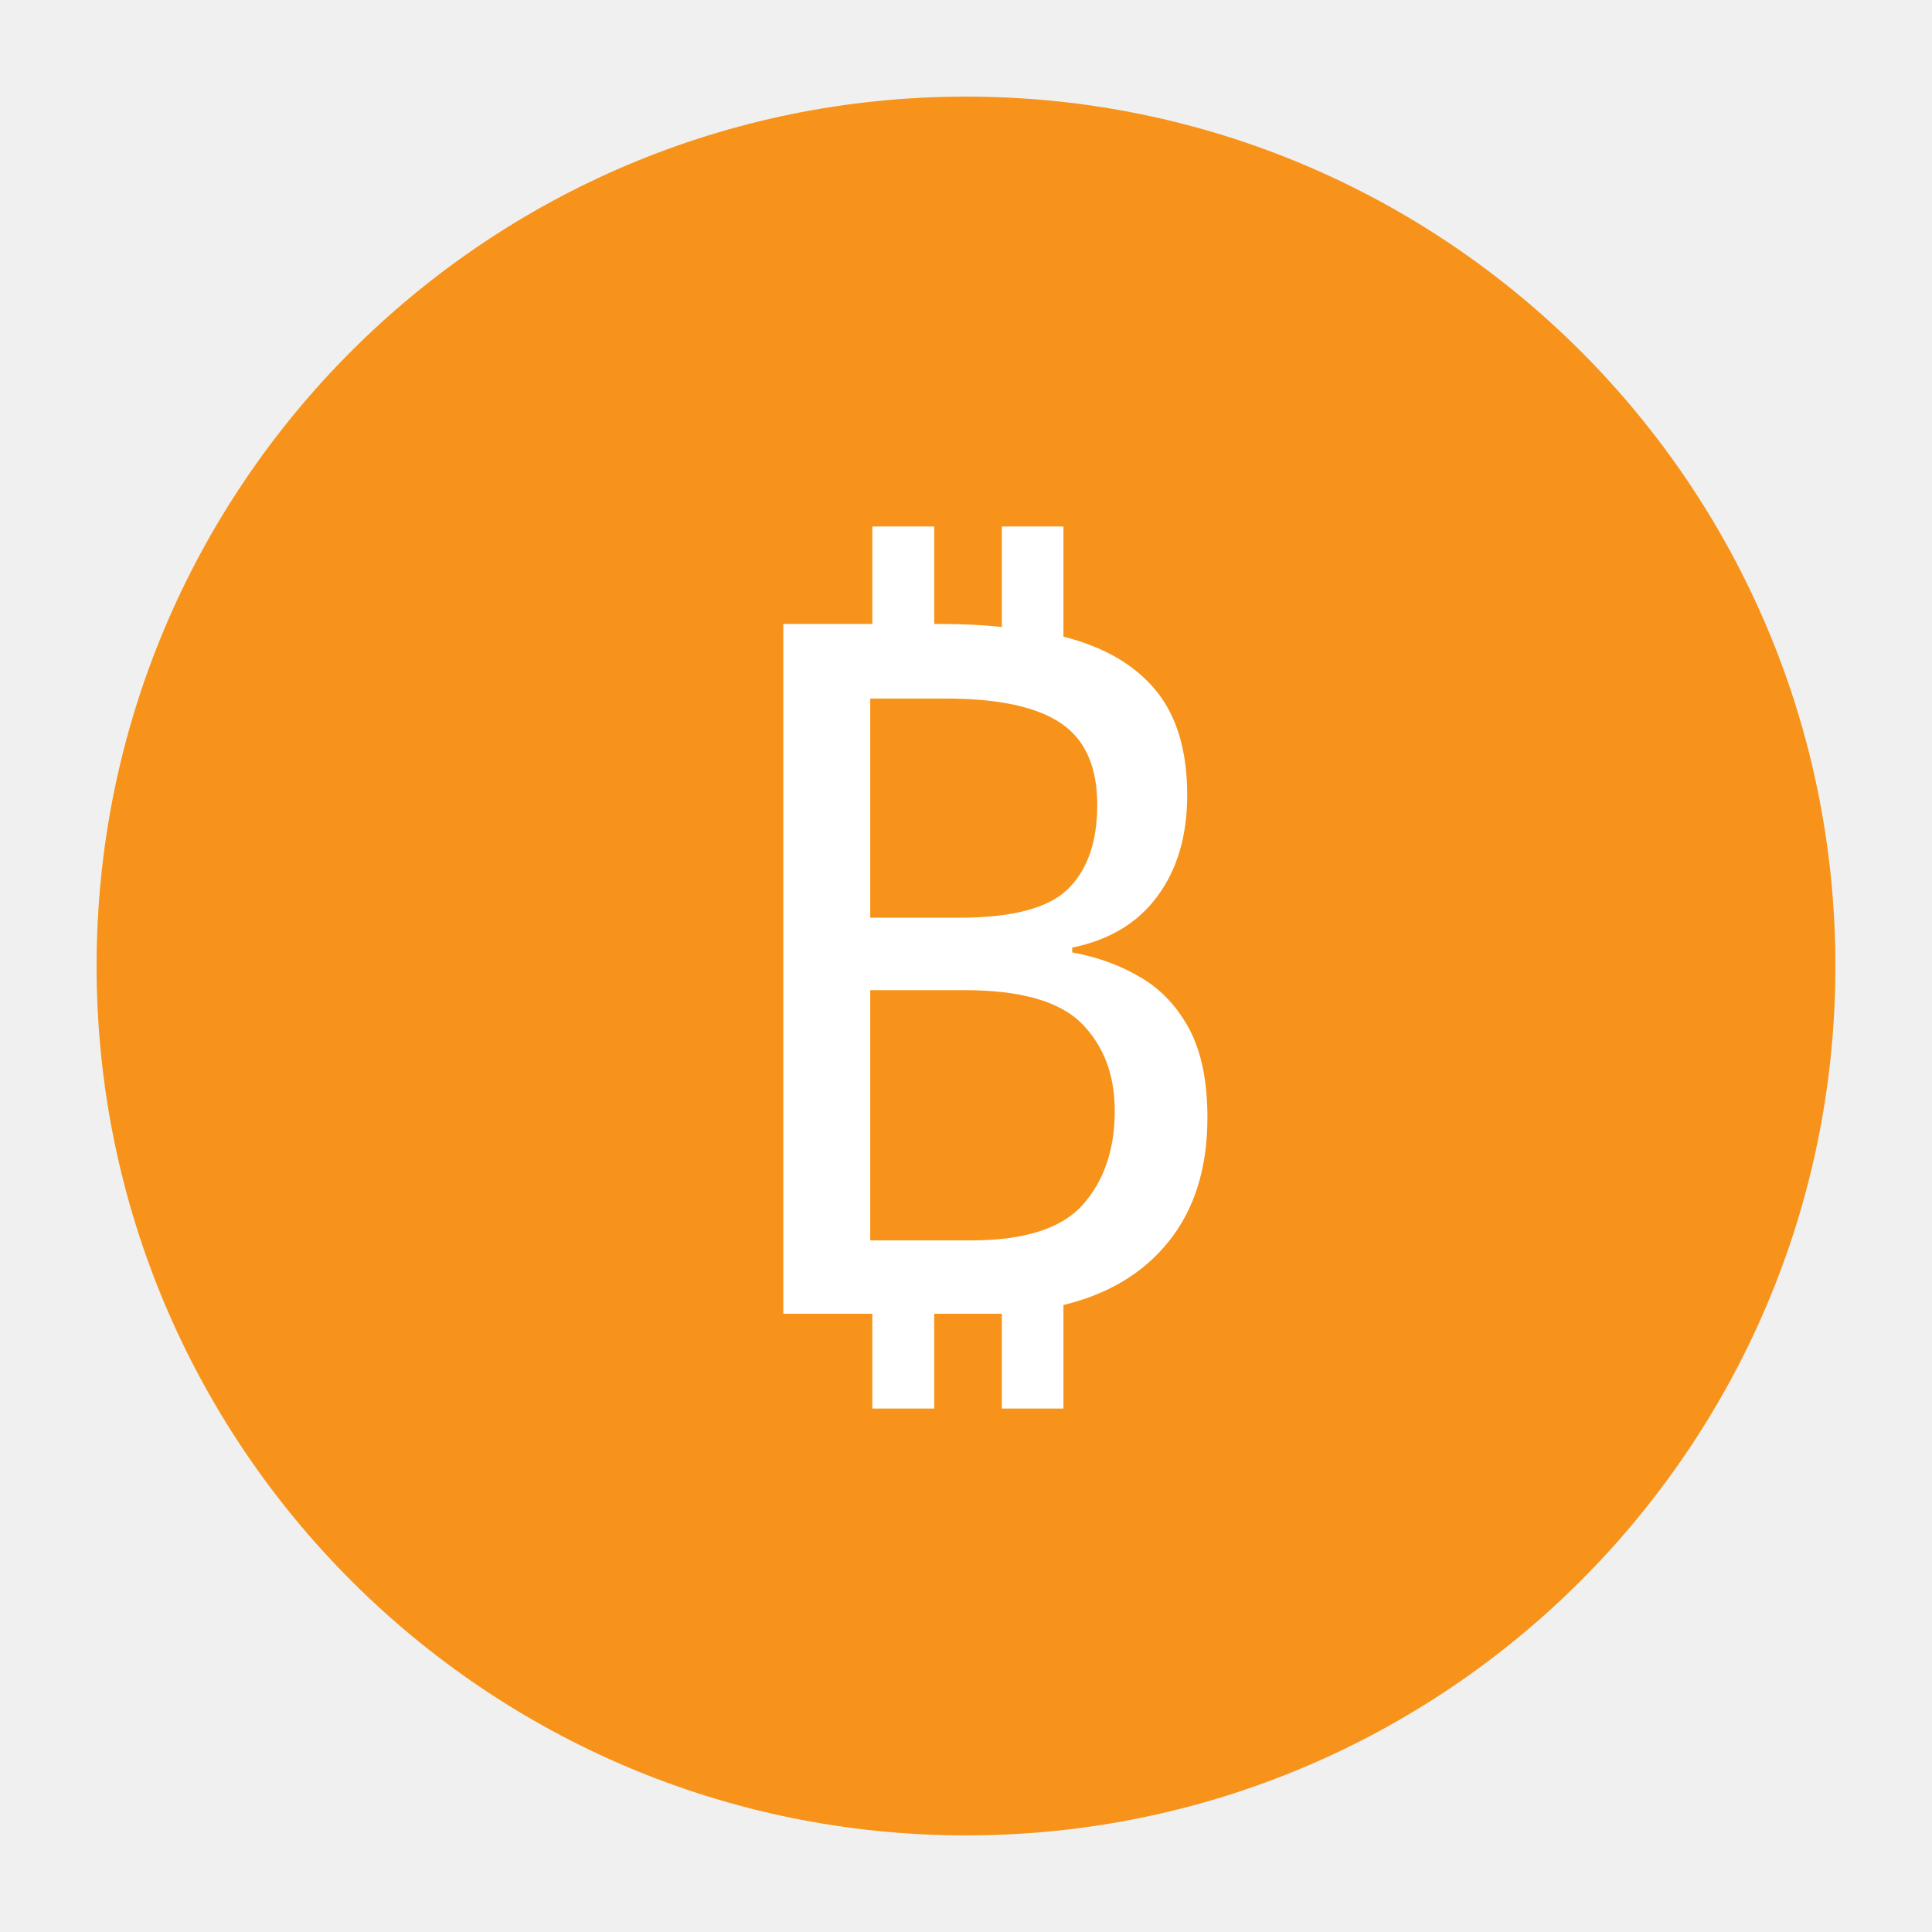
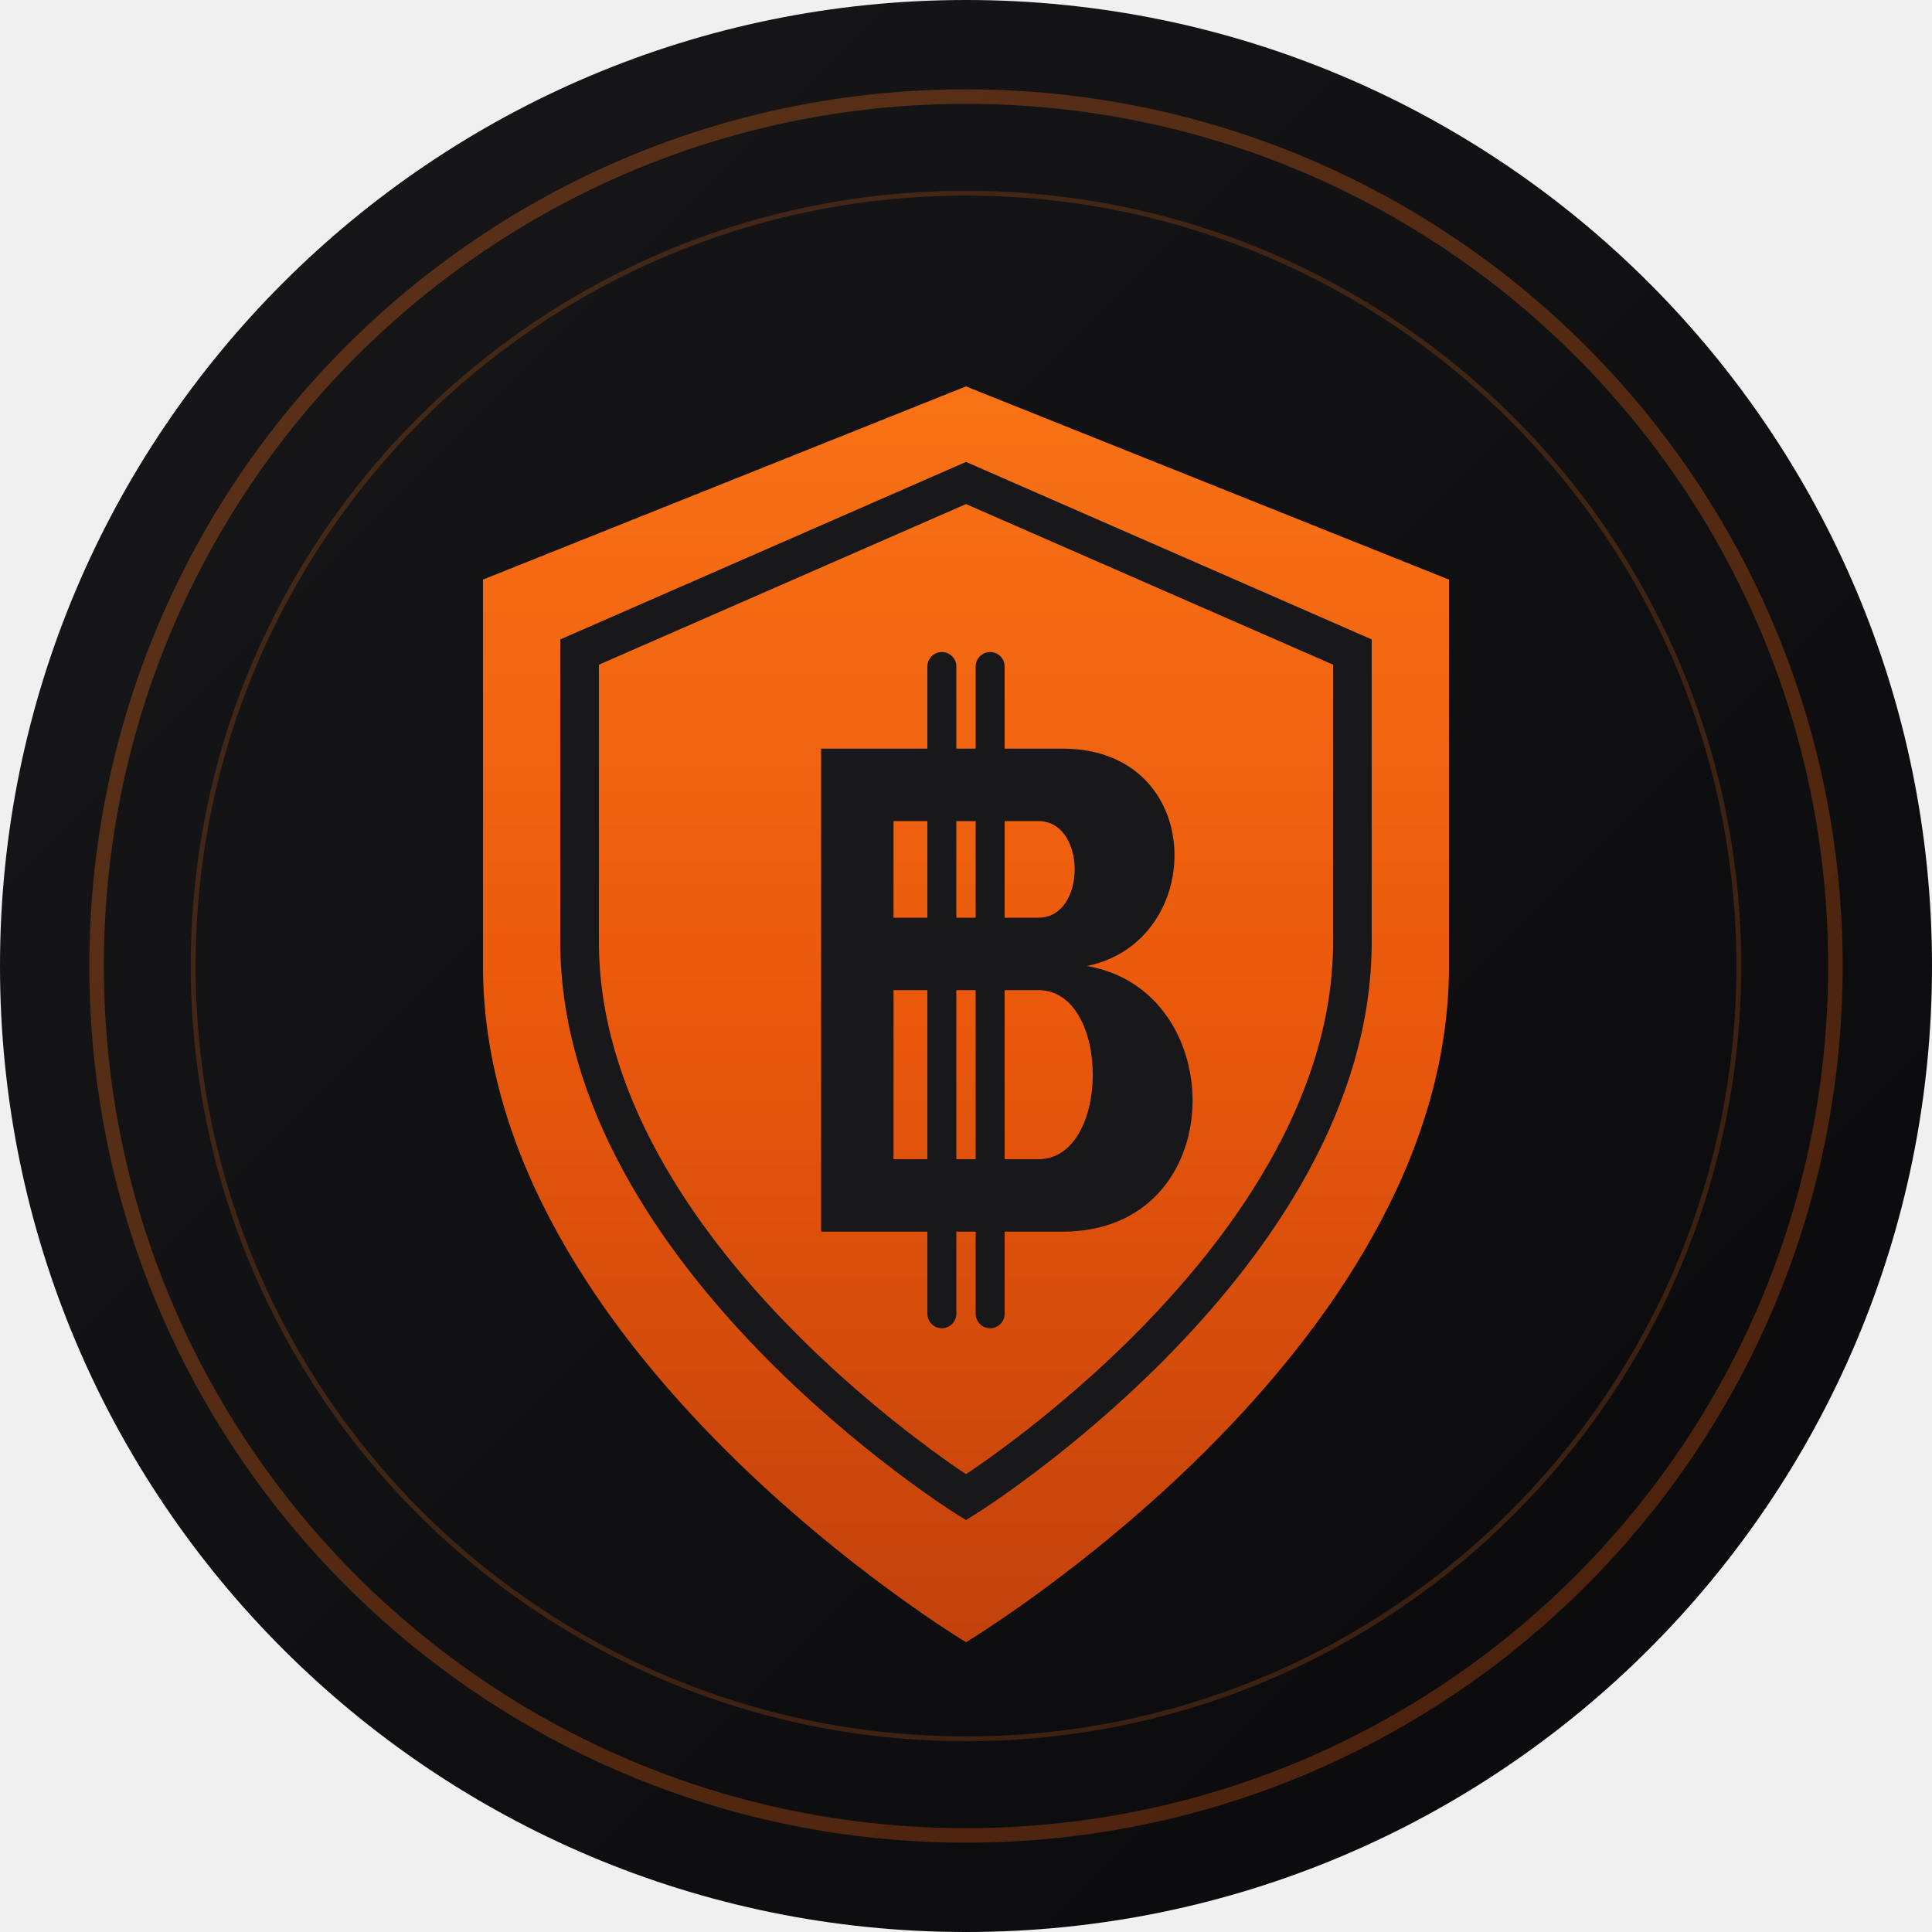
- <svg xmlns="http://www.w3.org/2000/svg" viewBox="0 0 100 100">
-   <circle cx="50" cy="50" r="45" fill="#F7931A" />
-   <text x="50" y="68" font-family="Arial Black" font-size="50" fill="white" text-anchor="middle">₿</text>
+ <svg xmlns="http://www.w3.org/2000/svg" width="400" height="400" viewBox="0 0 400 400">
+   <defs>
+     <linearGradient id="bgGrad" x1="0%" y1="0%" x2="100%" y2="100%">
+       <stop offset="0%" style="stop-color:#18181b" />
+       <stop offset="100%" style="stop-color:#09090b" />
+     </linearGradient>
+     <linearGradient id="orangeGrad" x1="0%" y1="0%" x2="100%" y2="100%">
+       <stop offset="0%" style="stop-color:#f97316" />
+       <stop offset="100%" style="stop-color:#ea580c" />
+     </linearGradient>
+     <linearGradient id="shieldGrad" x1="0%" y1="0%" x2="0%" y2="100%">
+       <stop offset="0%" style="stop-color:#f97316" />
+       <stop offset="50%" style="stop-color:#ea580c" />
+       <stop offset="100%" style="stop-color:#c2410c" />
+     </linearGradient>
+   </defs>
+   <circle cx="200" cy="200" r="200" fill="url(#bgGrad)" />
+   <circle cx="200" cy="200" r="180" fill="none" stroke="url(#orangeGrad)" stroke-width="3" opacity="0.3" />
+   <path d="M200 80             L300 120             L300 200             C300 280 200 340 200 340             C200 340 100 280 100 200             L100 120             Z" fill="url(#shieldGrad)" />
+   <path d="M200 100             L280 135             L280 195             C280 260 200 310 200 310             C200 310 120 260 120 195             L120 135             Z" fill="none" stroke="#18181b" stroke-width="8" />
+   <g transform="translate(200, 205)">
+     <rect x="-8" y="-70" width="6" height="140" fill="#18181b" rx="3" />
+     <rect x="2" y="-70" width="6" height="140" fill="#18181b" rx="3" />
+     <path d="M-30 -50               L20 -50               C50 -50 50 -10 25 -5              C55 0 55 50 20 50              L-30 50              Z              M-15 -35 L-15 -15 L15 -15 C25 -15 25 -35 15 -35 Z              M-15 0 L-15 35 L15 35 C30 35 30 0 15 0 Z" fill="#18181b" fill-rule="evenodd" />
+   </g>
+   <circle cx="200" cy="200" r="160" fill="none" stroke="#f97316" stroke-width="1" opacity="0.2" />
</svg>
